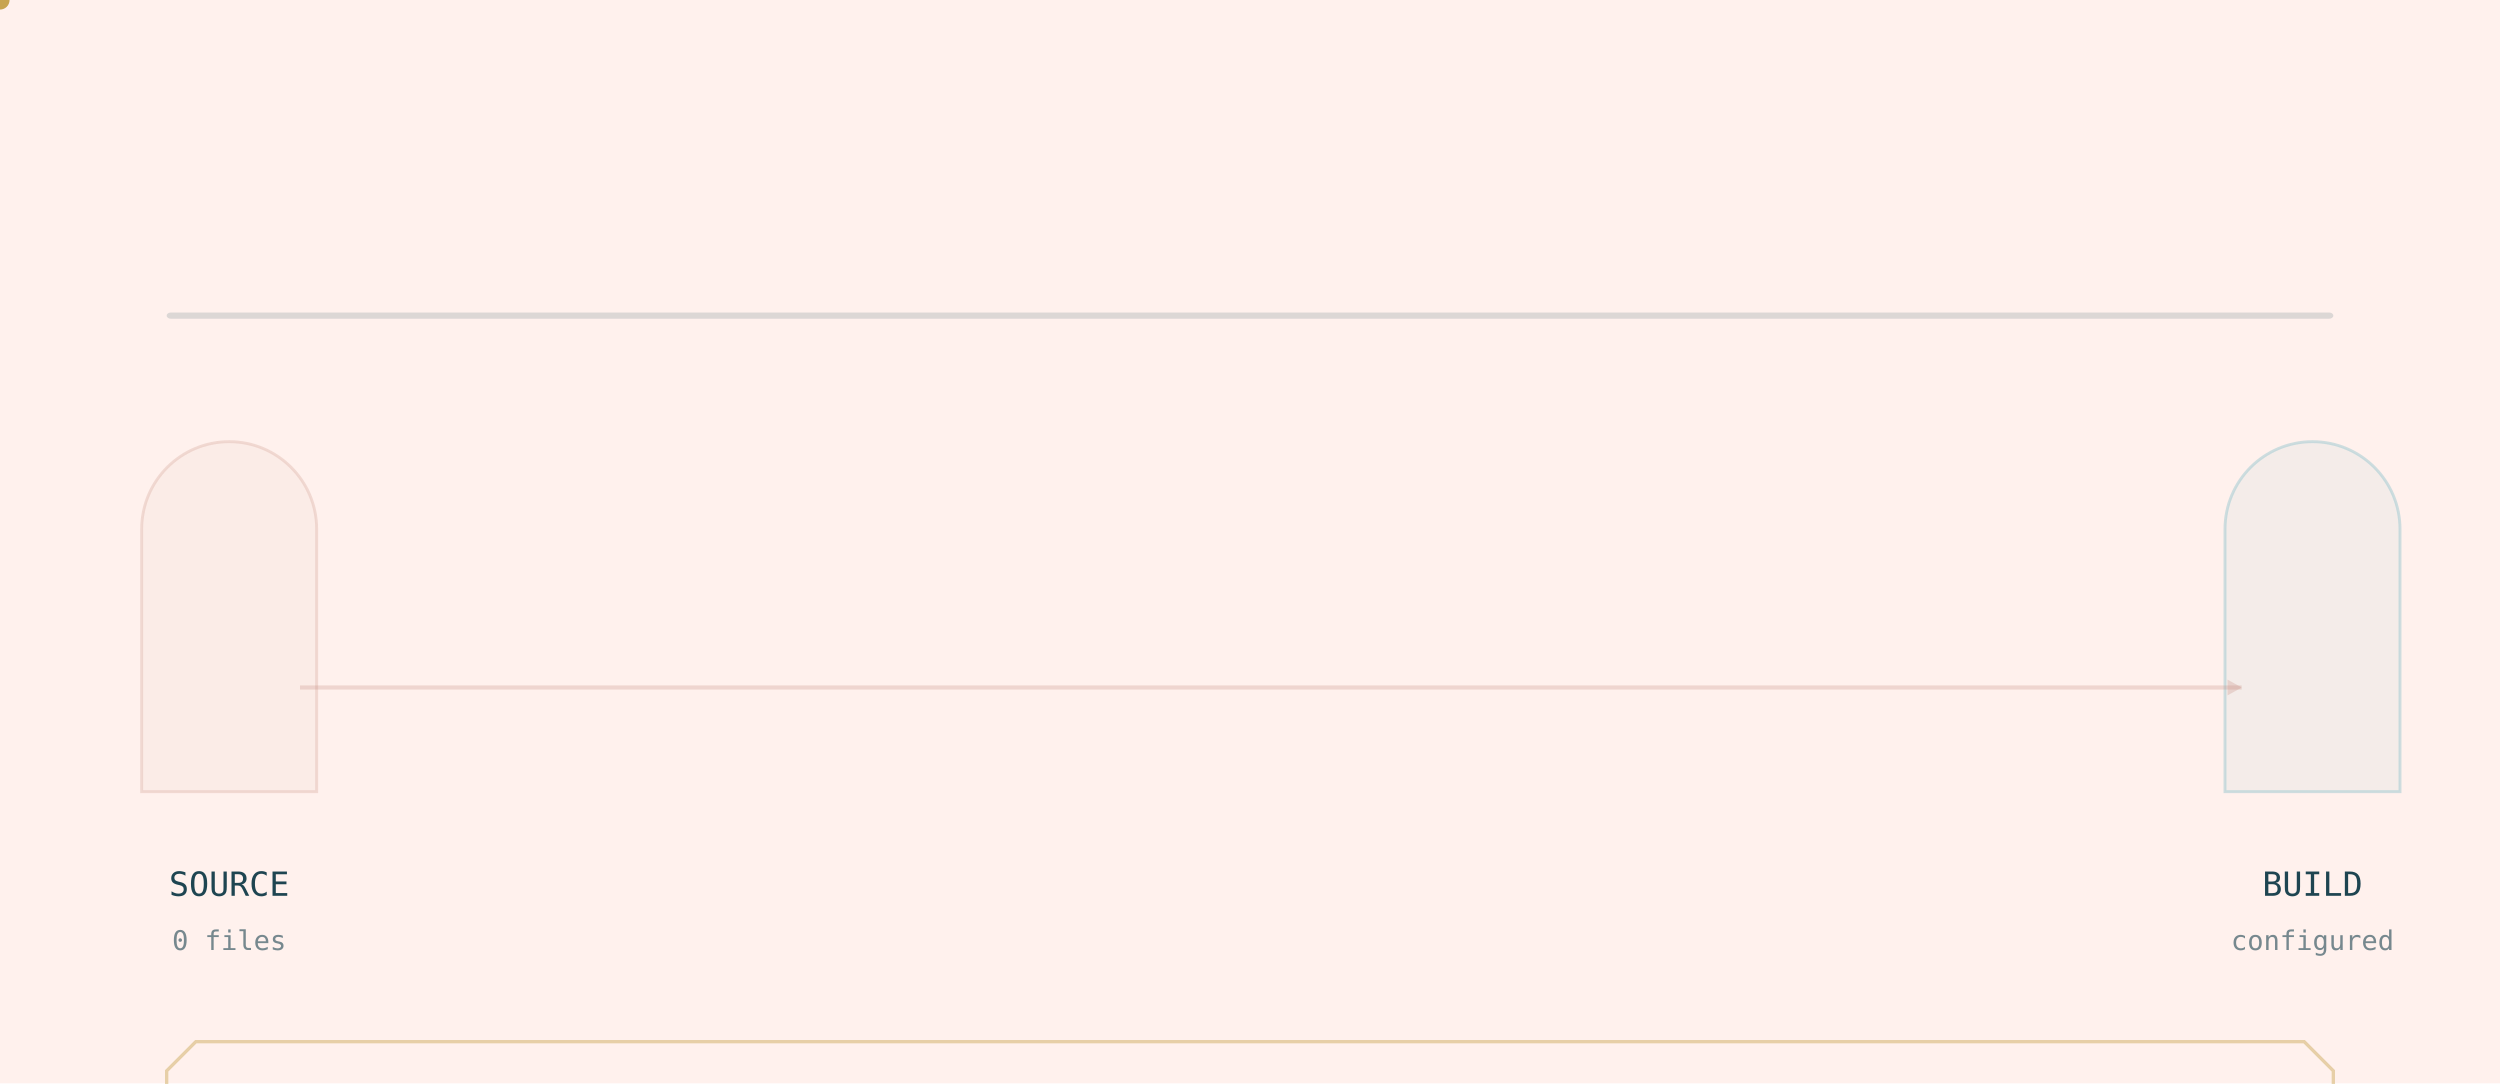
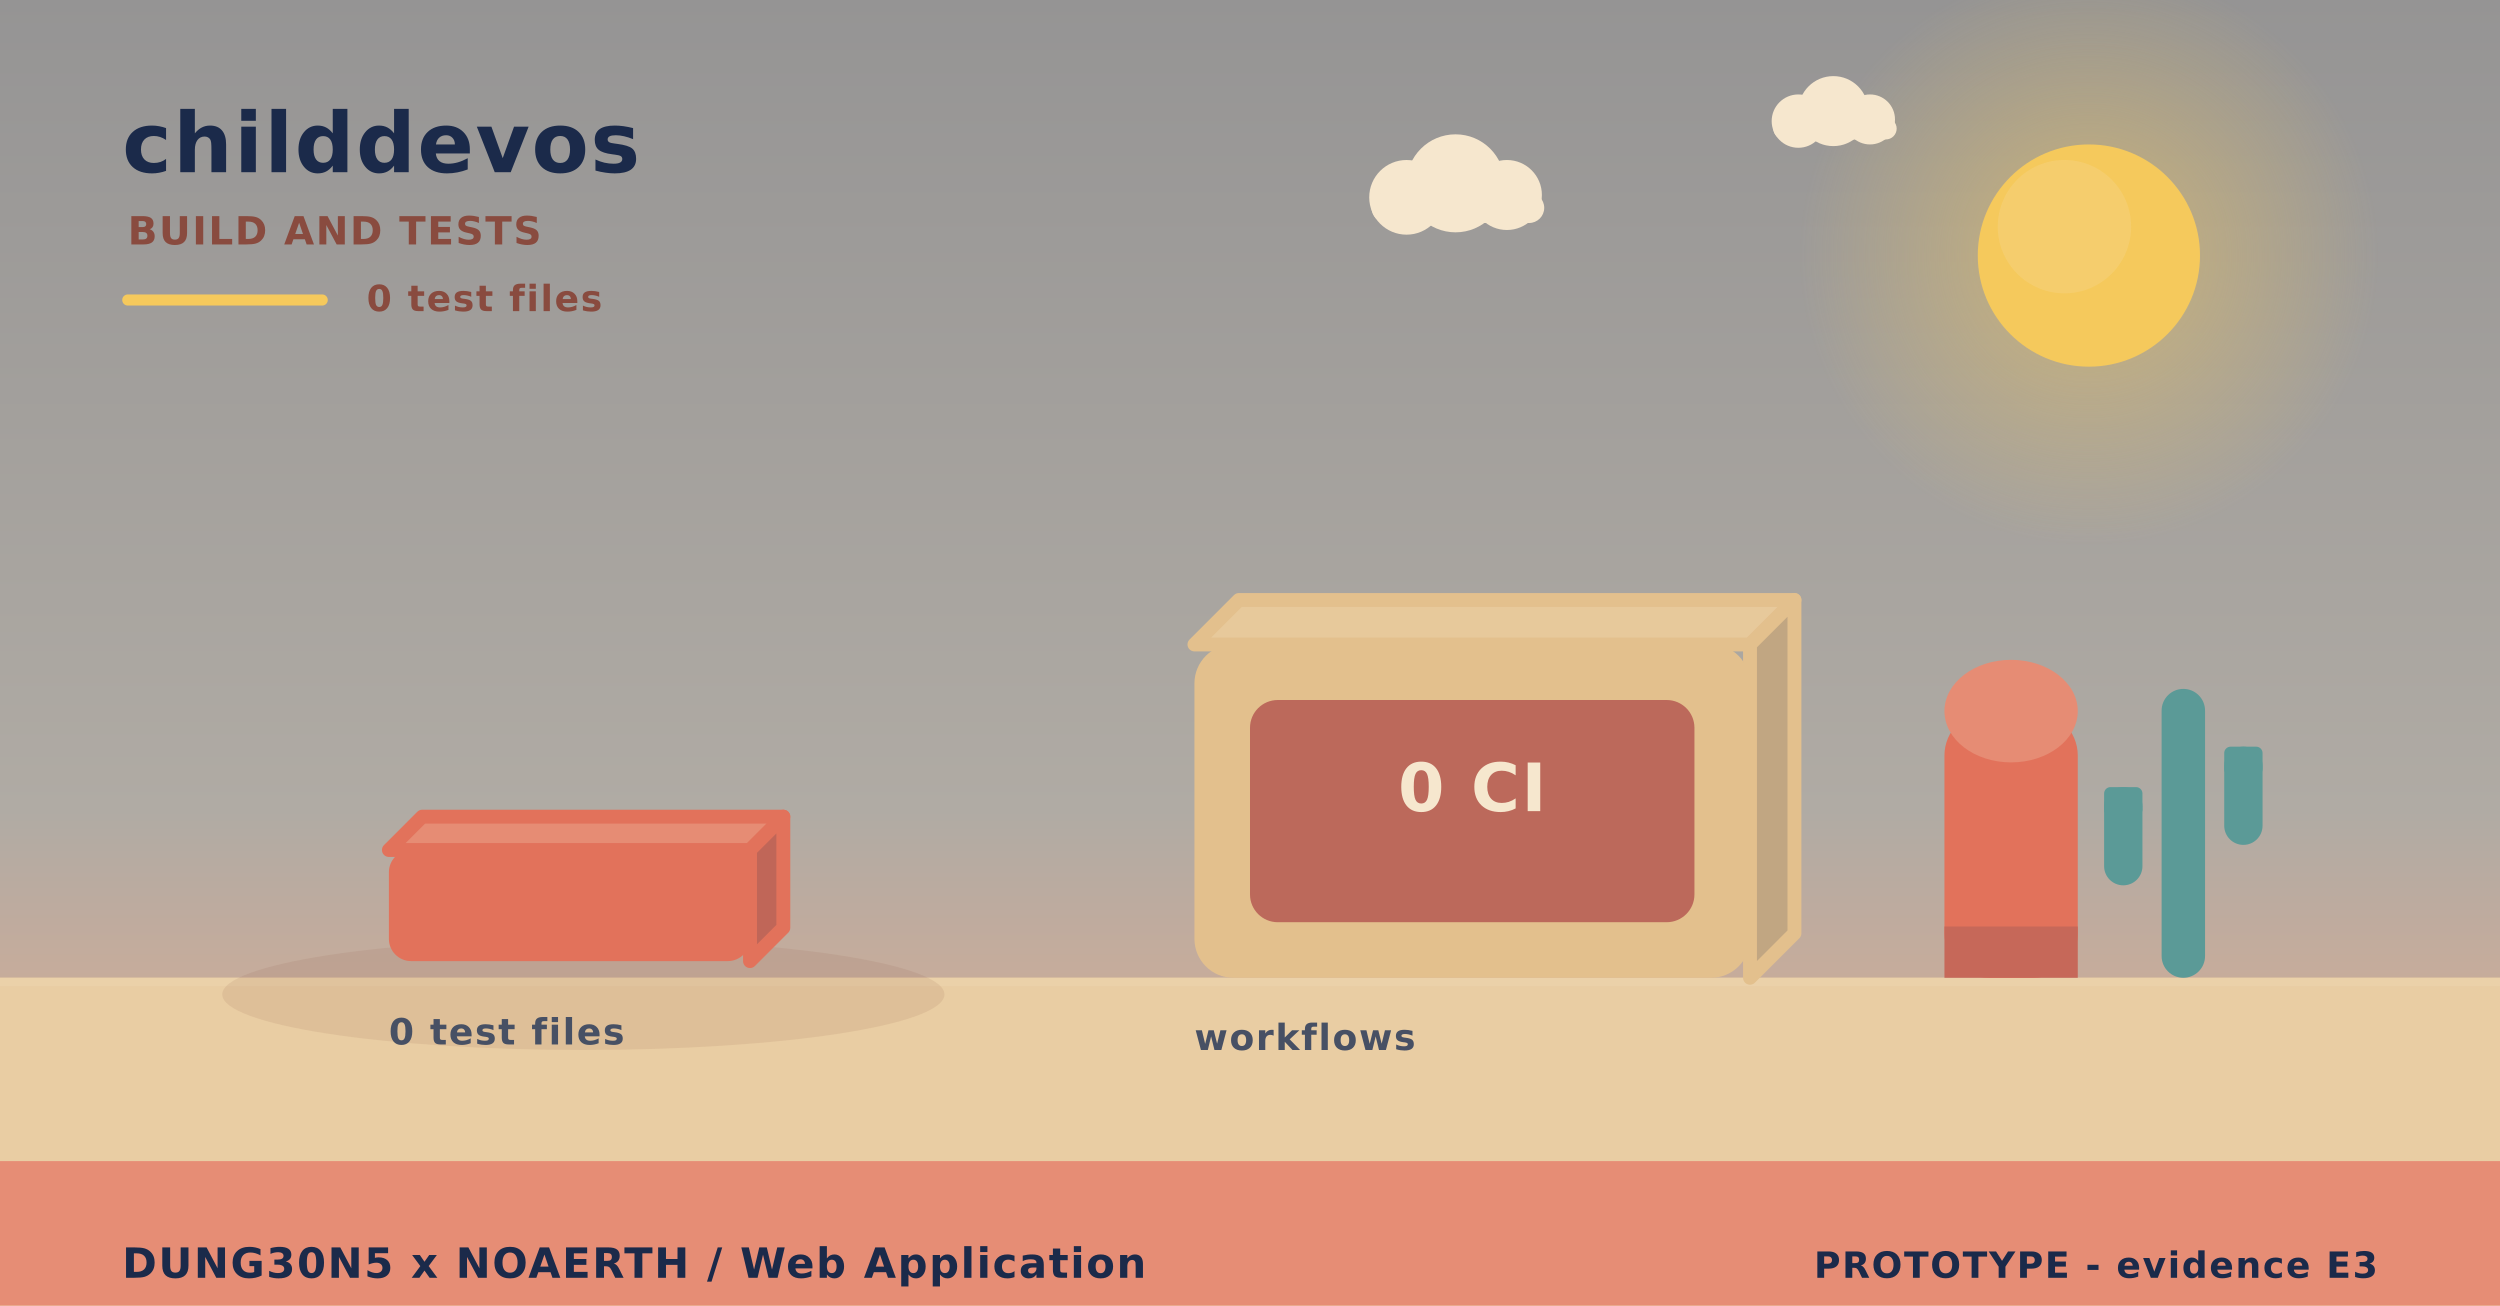
- <svg xmlns="http://www.w3.org/2000/svg" viewBox="0 0 1200 520" width="1200" height="520" role="img" aria-label="childdevos build evidence">
-   <rect width="1200" height="520" fill="#fff1ed" />
-   <defs>
-     <linearGradient id="gb" x1="0" y1="0" x2="1" y2="1">
-       <stop offset="0%" stop-color="#c78c7e" />
-       <stop offset="100%" stop-color="#389eb2" />
-     </linearGradient>
-   </defs>
-   <rect x="80.00" y="150.00" width="1040.00" height="3.00" rx="2.00" fill="rgba(6,50,65,0.140)" opacity="1.00" />
-   <path d="M68.00,380.00 L68.00,254.00 A42.00,42.00 0 0 1 152.00,254.00 L152.00,380.00 Z" fill="rgba(199,140,126,0.100)" opacity="0.55" stroke="rgba(199,140,126,0.450)" stroke-width="1.4" />
-   <polygon points="-192.26,189.00 -136.83,221.00 -136.83,157.00 -192.26,125.00" fill="#715a24" opacity="0.95" />
-   <polygon points="-247.68,221.00 -192.26,253.00 -192.26,189.00 -247.68,157.00" fill="#2c7b8b" opacity="0.95" />
-   <polygon points="-192.26,125.00 -136.83,157.00 -192.26,189.00 -247.68,157.00" fill="#c78c7e" opacity="0.95" />
-   <text x="110" y="430" font-family="ui-monospace,Menlo,monospace" font-size="16" fill="rgba(6,50,65,0.900)" text-anchor="middle">SOURCE</text>
-   <text x="110" y="456" font-family="ui-monospace,Menlo,monospace" font-size="13" fill="rgba(6,50,65,0.550)" text-anchor="middle">0 files</text>
-   <path d="M1068.00,380.00 L1068.00,254.00 A42.00,42.00 0 0 1 1152.00,254.00 L1152.00,380.00 Z" fill="rgba(56,158,178,0.100)" opacity="0.55" stroke="rgba(56,158,178,0.450)" stroke-width="1.4" />
-   <polygon points="673.77,689.00 729.19,721.00 729.19,657.00 673.77,625.00" fill="#715a24" opacity="0.95" />
-   <polygon points="618.34,721.00 673.77,753.00 673.77,689.00 618.34,657.00" fill="#2c7b8b" opacity="0.95" />
-   <polygon points="673.77,625.00 729.19,657.00 673.77,689.00 618.34,657.00" fill="#389eb2" opacity="0.95" />
-   <text x="1110" y="430" font-family="ui-monospace,Menlo,monospace" font-size="16" fill="rgba(6,50,65,0.900)" text-anchor="middle">BUILD</text>
-   <text x="1110" y="456" font-family="ui-monospace,Menlo,monospace" font-size="13" fill="rgba(6,50,65,0.550)" text-anchor="middle">configured</text>
-   <line x1="144.00" y1="330.00" x2="1076.00" y2="330.00" stroke="rgba(199,140,126,0.500)" stroke-width="2.00" opacity="0.55" />
-   <polygon points="1076.00,330.00 1069.20,326.20 1069.20,333.80" fill="rgba(199,140,126,0.500)" opacity="0.55" />
-   <g opacity="0.9">
-     <circle cx="0.00" cy="0.00" r="4.60" fill="#c29b3e" opacity="1.00" />
-     <animateTransform attributeName="transform" type="translate" values="144.00,330.00 1076.00,330.00" dur="4.567s" begin="0.0s" repeatCount="indefinite" />
-     <animateTransform attributeName="transform" type="translate" values="1076.00,330.00 144.00,330.00" dur="4.567s" begin="2.283s" repeatCount="indefinite" />
+ <svg xmlns="http://www.w3.org/2000/svg" width="900" height="470" viewBox="0 0 900 470" role="img" aria-label="childdevos - how it is verified">
+   <linearGradient id="skyb" x1="0" y1="0" x2="0" y2="1">
+     <stop offset="0" stop-color="#959494" />
+     <stop offset="0.62" stop-color="#b0aba4" />
+     <stop offset="1" stop-color="#f3ad8a" />
+   </linearGradient>
+   <rect width="900" height="470" fill="url(#skyb)" />
+   <radialGradient id="sunb">
+     <stop offset="0.35" stop-color="#f5c95c" stop-opacity="0.34" />
+     <stop offset="1" stop-color="#f5c95c" stop-opacity="0" />
+   </radialGradient>
+   <circle cx="752" cy="92" r="104" fill="url(#sunb)" />
+   <circle cx="752" cy="92" r="40" fill="#f5c95c" />
+   <circle cx="743.2" cy="81.6" r="24" fill="#f5d27e" opacity="0.5" />
+   <g>
+     <circle cx="524" cy="66" r="17.64" fill="#f6e7ce" />
+     <circle cx="506.36" cy="71.04" r="13.44" fill="#f6e7ce" />
+     <circle cx="542.48" cy="70.2" r="12.6" fill="#f6e7ce" />
+     <rect x="493.76" y="69.36" width="62.16" height="10.92" rx="5.46" fill="#f6e7ce" />
+     <animateTransform attributeName="transform" type="translate" values="0 0;24 0;0 0" dur="36s" begin="0s" repeatCount="indefinite" />
  </g>
-   <path d="M94.00,500.00 H1106.00 L1120.00,514.00 V546.00 L1106.00,560.00 H94.00 L80.00,546.00 V514.00 Z" fill="none" stroke="rgba(194,155,62,0.500)" stroke-width="1.60" opacity="0.80" />
-   <text x="600" y="536" font-family="ui-monospace,Menlo,monospace" font-size="16" fill="rgba(194,155,62,0.950)" text-anchor="middle">no test suite present in this repository — shown as measured, not implied</text>
+   <g>
+     <circle cx="660" cy="40" r="12.6" fill="#f6e7ce" />
+     <circle cx="647.4" cy="43.6" r="9.6" fill="#f6e7ce" />
+     <circle cx="673.2" cy="43" r="9" fill="#f6e7ce" />
+     <rect x="638.4" y="42.4" width="44.4" height="7.8" rx="3.9" fill="#f6e7ce" />
+     <animateTransform attributeName="transform" type="translate" values="0 0;-18 0;0 0" dur="46s" begin="3s" repeatCount="indefinite" />
+   </g>
+   <rect x="0" y="352" width="900" height="118" fill="#e9cda3" />
+   <rect x="0" y="352" width="900" height="3" fill="#ebd1a9" />
+   <text x="44" y="62" font-family="Verdana,DejaVu Sans,sans-serif" font-size="30" font-weight="700" letter-spacing="0.6" fill="#1b2a4a" text-anchor="start">childdevos</text>
+   <text x="46" y="88" font-family="Verdana,DejaVu Sans,sans-serif" font-size="14" font-weight="700" letter-spacing="0.6" fill="#894b3f" text-anchor="start">BUILD AND TESTS</text>
+   <rect x="44" y="106" width="74" height="4" rx="2" fill="#f5c95c" />
+   <text x="132" y="112" font-family="Verdana,DejaVu Sans,sans-serif" font-size="13" font-weight="700" letter-spacing="0.6" fill="#894b3f" text-anchor="start">0 test files</text>
+   <ellipse cx="210" cy="358" rx="130" ry="20" fill="rgba(138,90,68,0.11)" />
+   <g>
+     <path d="M140,306 L270,306 L282,294 L152,294 Z" fill="#e68c74" stroke="#e2725b" stroke-width="5" stroke-linejoin="round" />
+     <path d="M270,306 L282,294 L282,334 L270,346 Z" fill="#c06658" stroke="#e2725b" stroke-width="5" stroke-linejoin="round" />
+     <rect x="140" y="306" width="130" height="40" rx="8" fill="#e2725b" />
+     <animateTransform attributeName="transform" type="translate" values="0 10;0 0" dur="0.8s" begin="0.5s" fill="freeze" />
+   </g>
+   <text x="140" y="376" font-family="Verdana,DejaVu Sans,sans-serif" font-size="13" font-weight="700" letter-spacing="0.6" fill="#475064" text-anchor="start">0 test files</text>
+   <path d="M430,232 L630,232 L646,216 L446,216 Z" fill="#e7c99b" stroke="#e3c08d" stroke-width="5" stroke-linejoin="round" />
+   <path d="M630,232 L646,216 L646,336 L630,352 Z" fill="#c1a682" stroke="#e3c08d" stroke-width="5" stroke-linejoin="round" />
+   <rect x="430" y="232" width="200" height="120" rx="14" fill="#e3c08d" />
+   <rect x="450" y="252" width="160" height="80" rx="10" fill="#ba6458" opacity="0.94" />
+   <text x="530" y="292" font-family="Verdana,DejaVu Sans,sans-serif" font-size="24" font-weight="700" letter-spacing="0.6" fill="#f6e7ce" text-anchor="middle">0 CI</text>
+   <text x="430" y="378" font-family="Verdana,DejaVu Sans,sans-serif" font-size="13" font-weight="700" letter-spacing="0.6" fill="#475064" text-anchor="start">workflows</text>
+   <rect x="700" y="256" width="48" height="96" rx="16" fill="#e2725b" />
+   <ellipse cx="724" cy="256" rx="24" ry="18.46" fill="#e68c74" />
+   <rect x="700" y="333.54" width="48" height="18.46" fill="#c66859" />
+   <rect x="778.18" y="248" width="15.64" height="104" rx="7.82" fill="#5b9a97" />
+   <rect x="757.48" y="283.36" width="13.8" height="35.36" rx="6.9" fill="#5b9a97" />
+   <rect x="757.48" y="283.36" width="13.8" height="10.4" rx="2.3" fill="#5b9a97" />
+   <rect x="800.72" y="268.8" width="13.8" height="35.36" rx="6.9" fill="#5b9a97" />
+   <rect x="800.72" y="268.8" width="13.8" height="10.4" rx="2.3" fill="#5b9a97" />
+   <rect x="0" y="418" width="900" height="52" rx="0" fill="#e68972" opacity="0.94" />
+   <text x="44" y="460" font-family="Verdana,DejaVu Sans,sans-serif" font-size="15" font-weight="700" letter-spacing="0.6" fill="#1b2a4a" text-anchor="start">DUNG30N5 x NOAERTH  /  Web Application</text>
+   <text x="856" y="460" font-family="Verdana,DejaVu Sans,sans-serif" font-size="13" font-weight="700" letter-spacing="0.6" fill="#1b2a4a" text-anchor="end">PROTOTYPE  -  evidence E3</text>
</svg>
